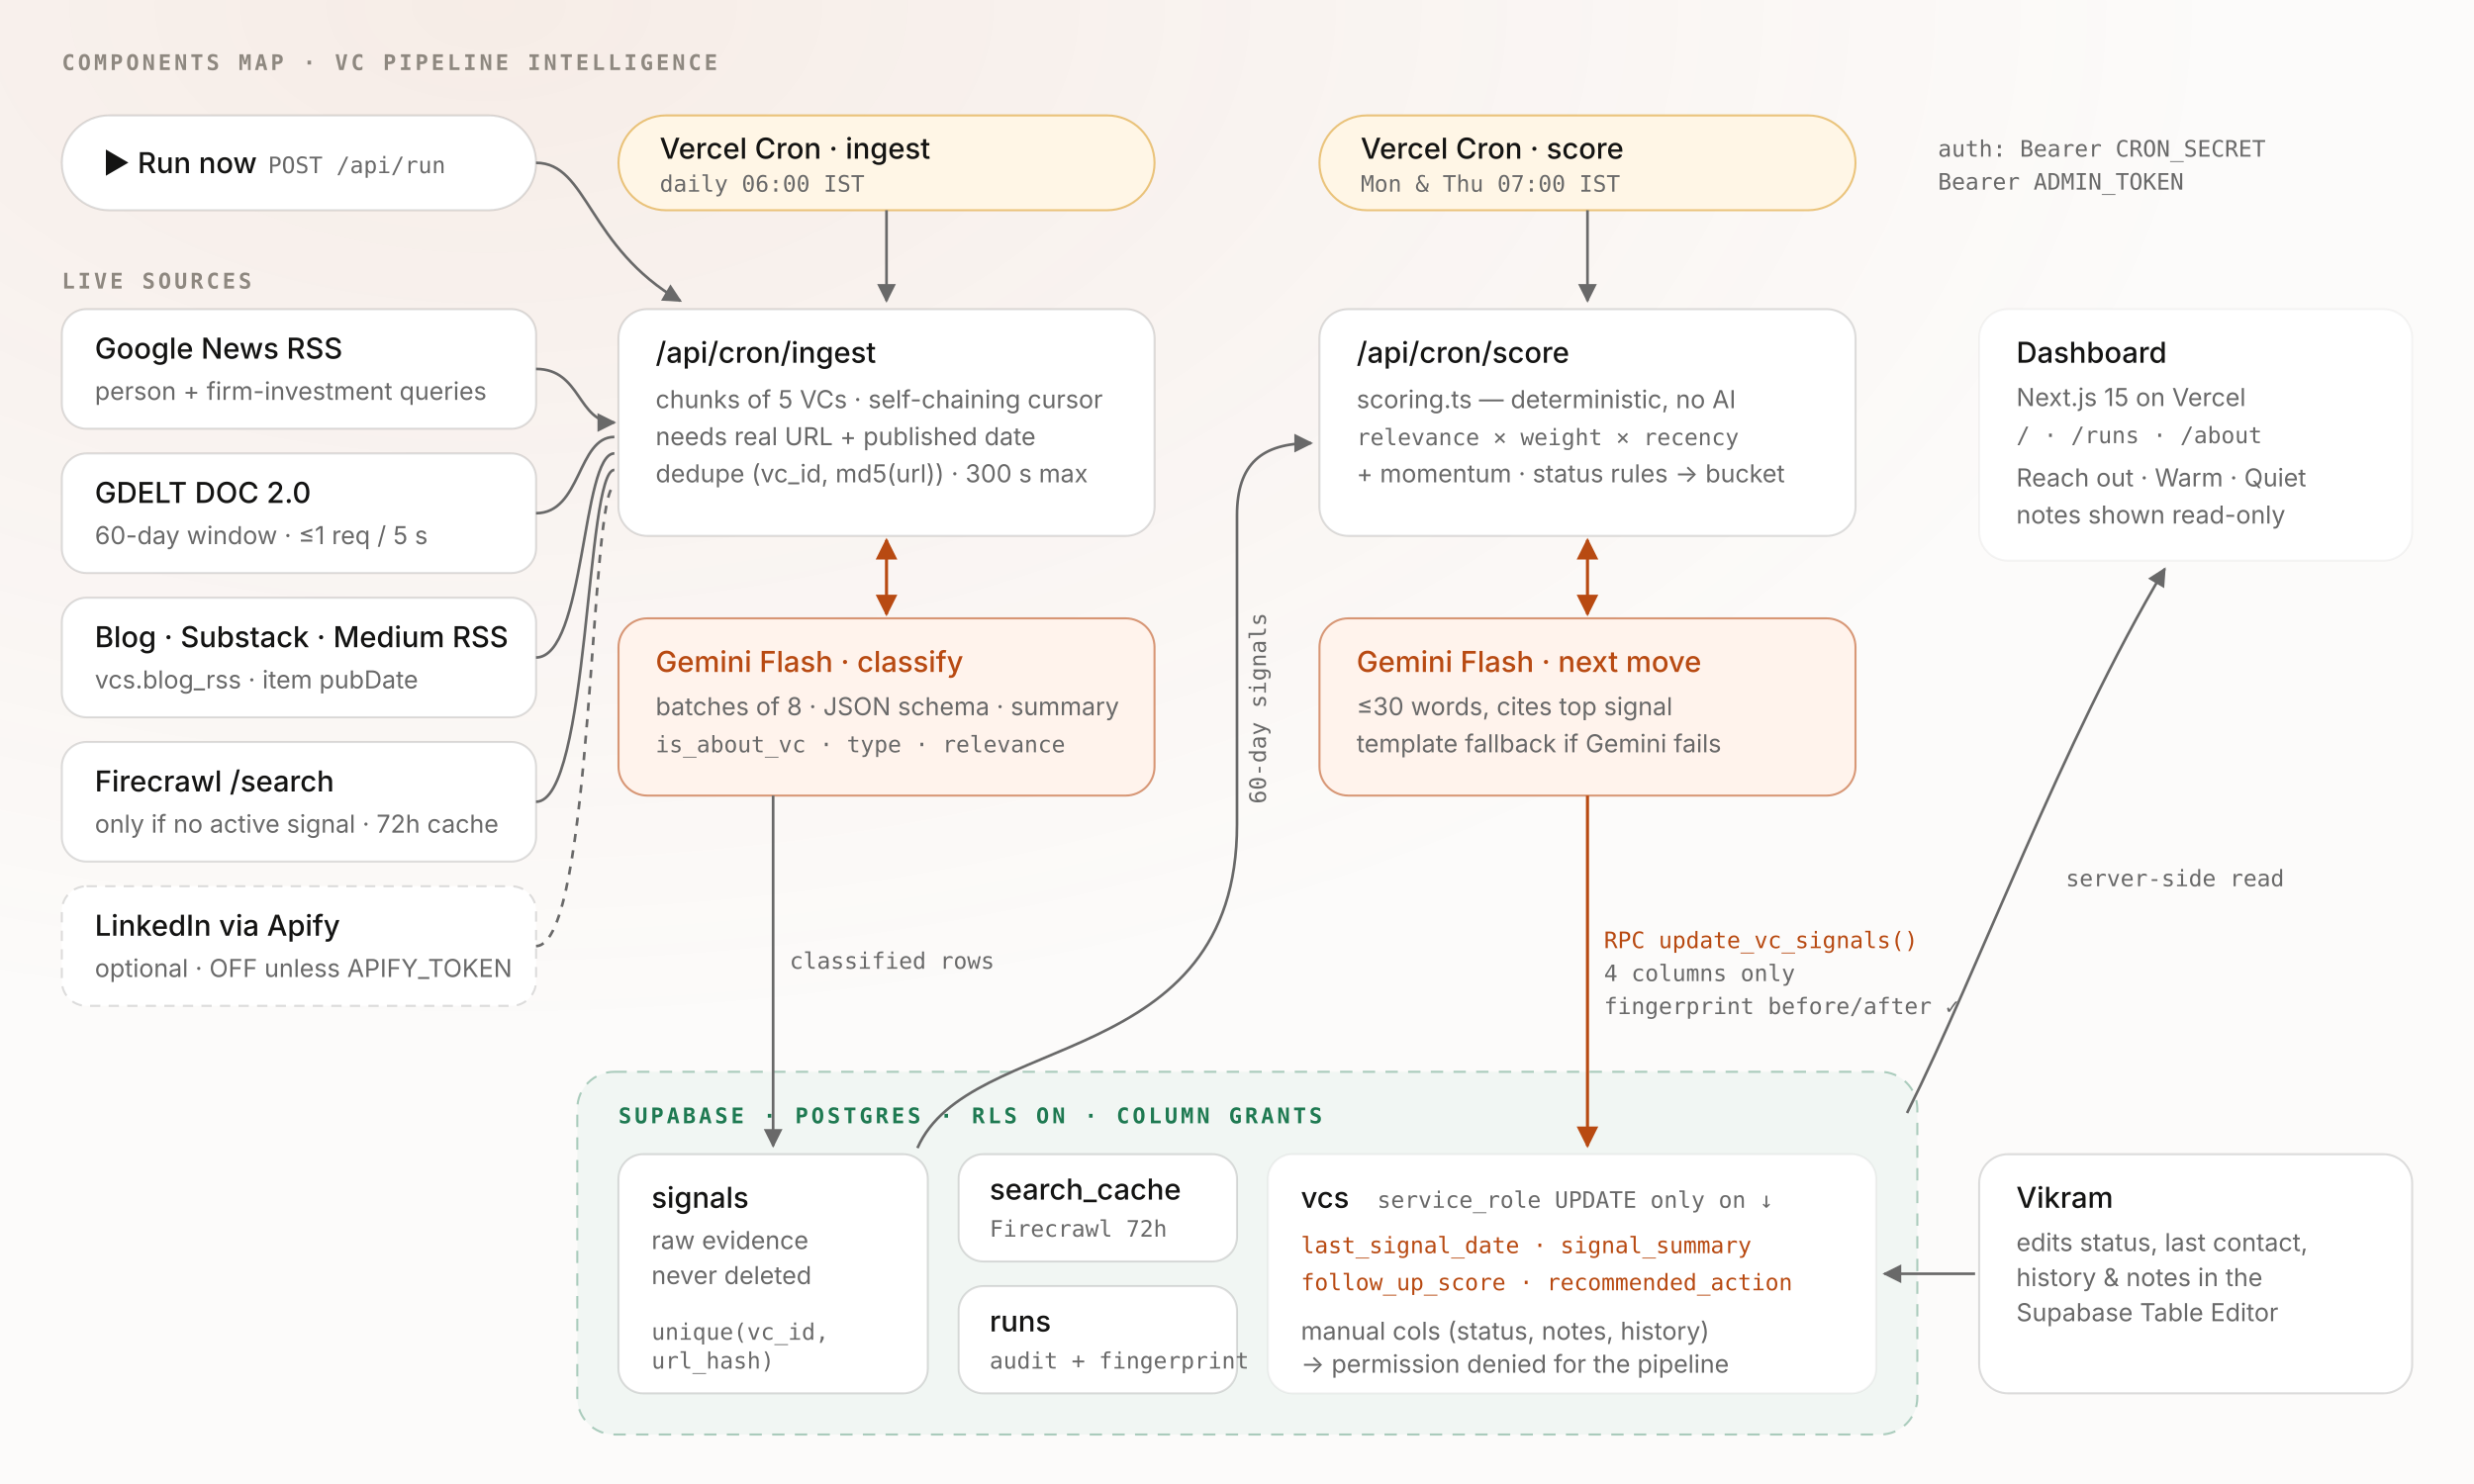
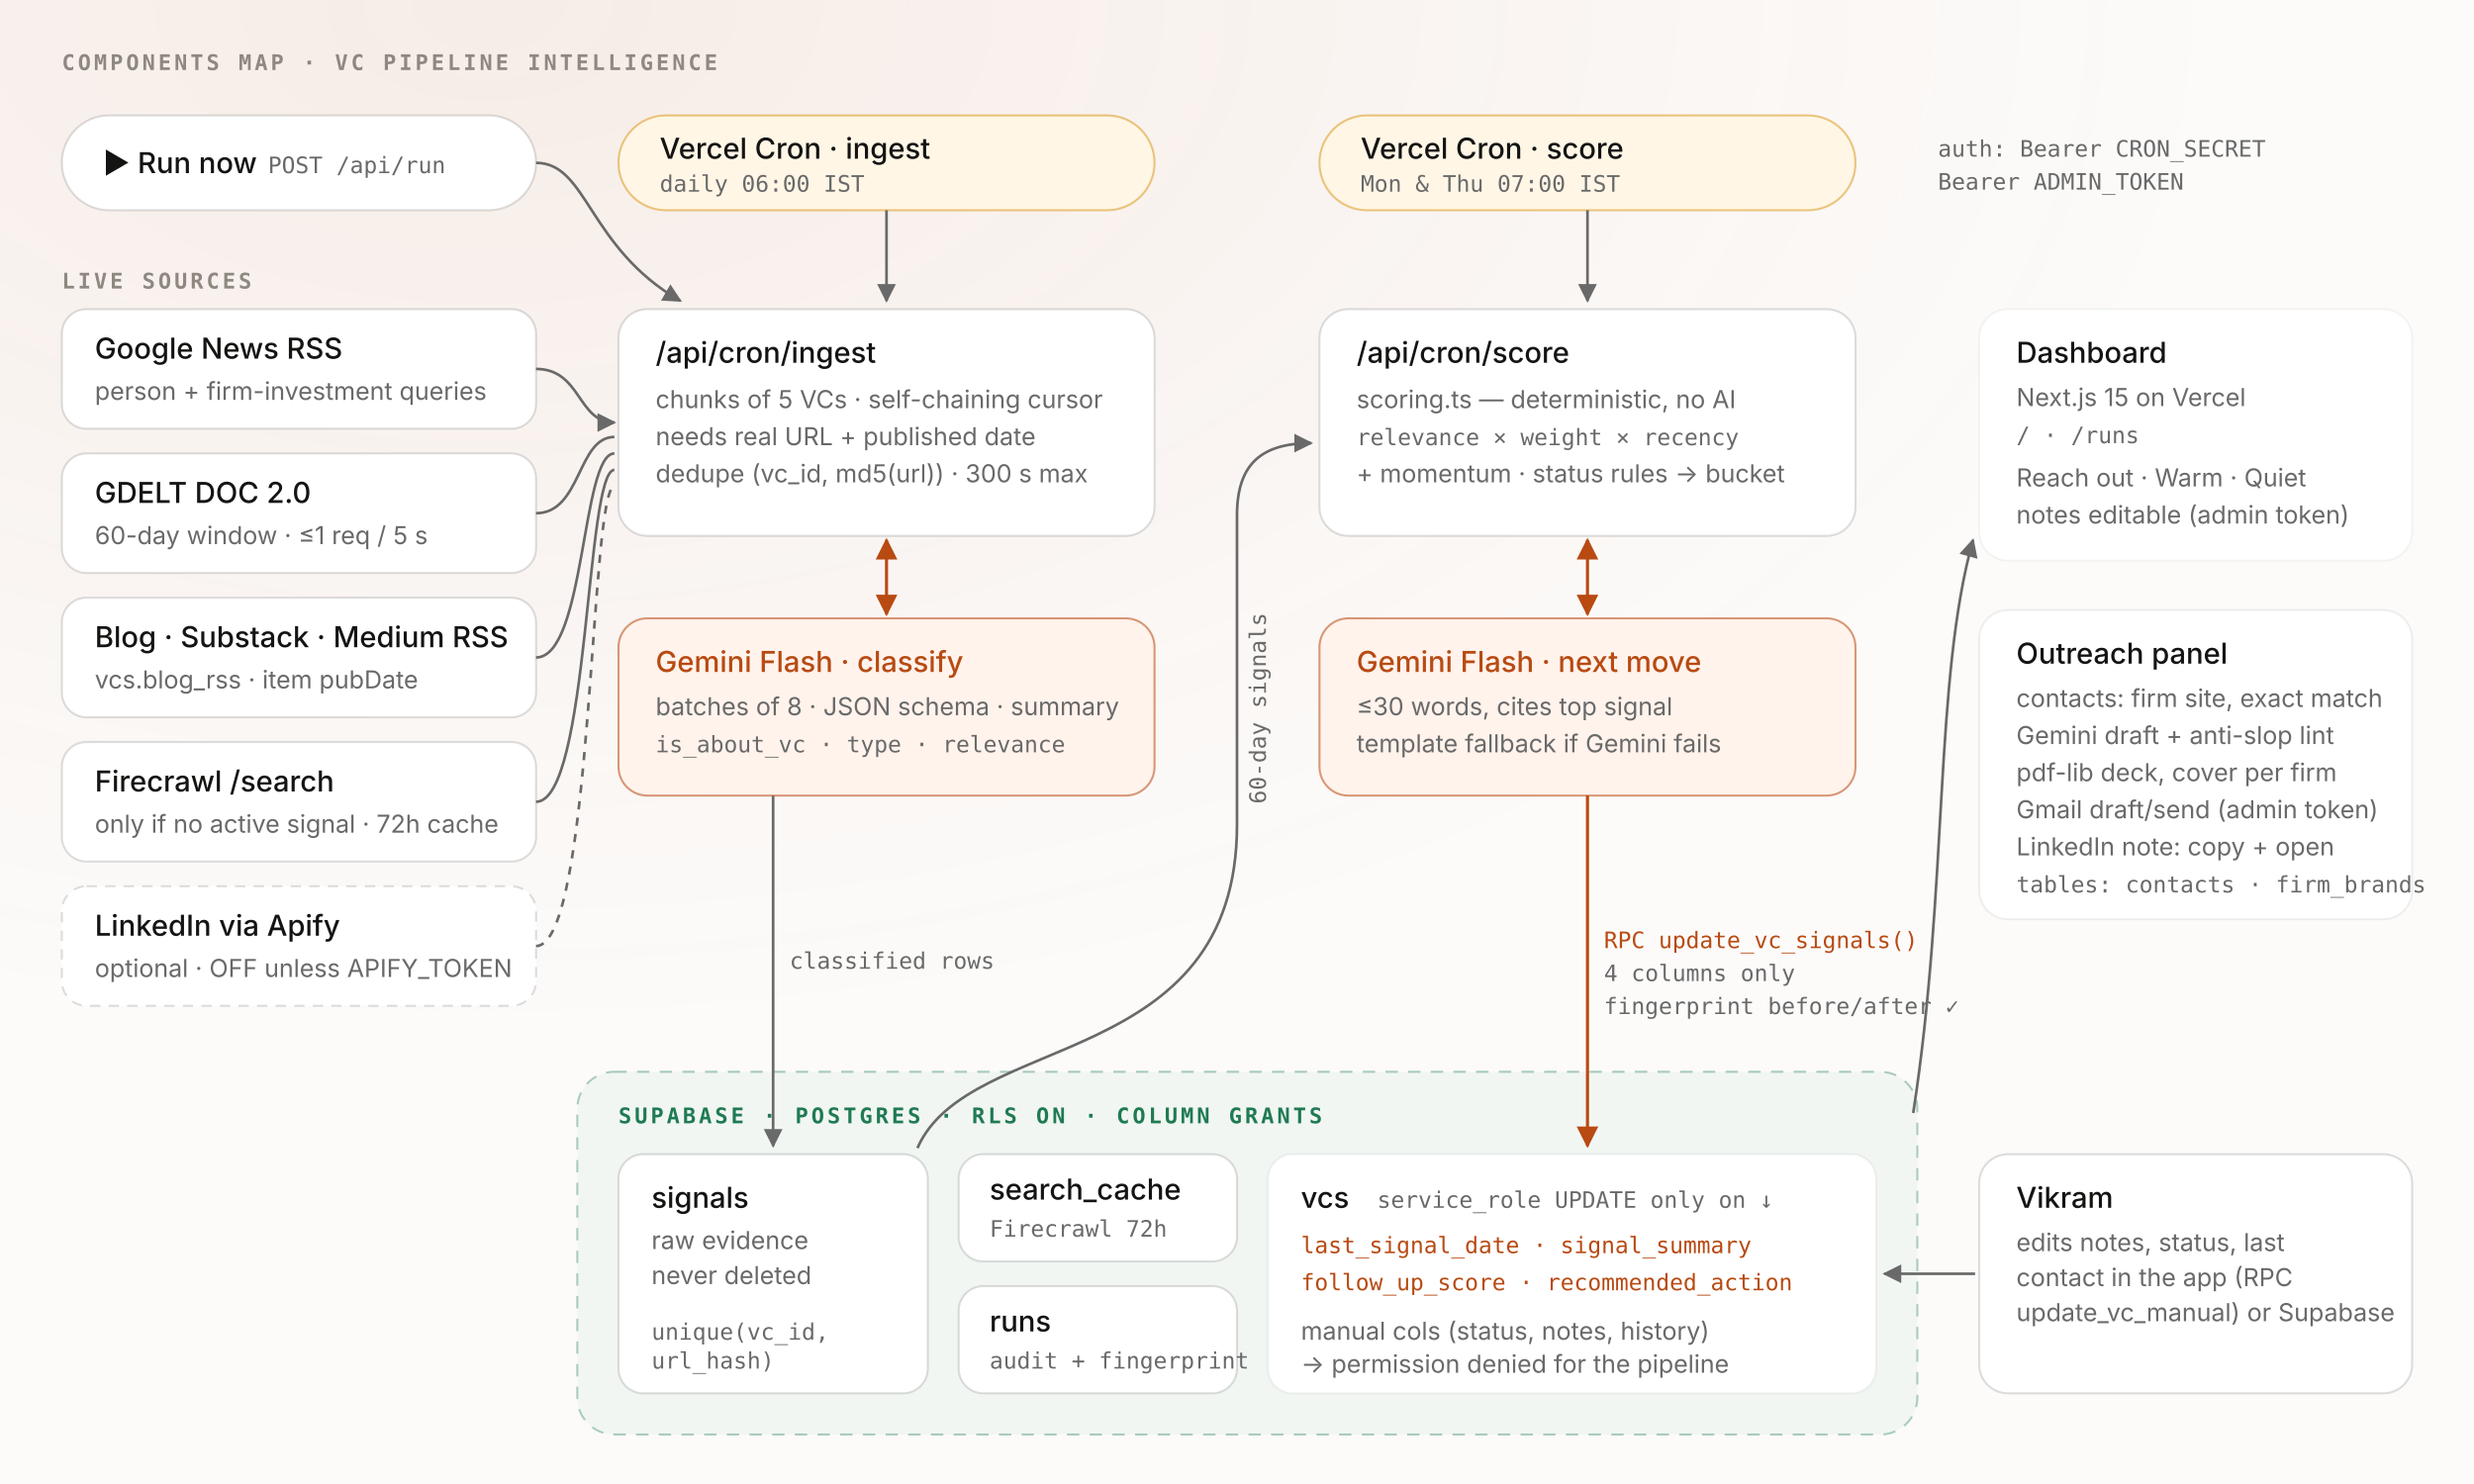
<svg xmlns="http://www.w3.org/2000/svg" viewBox="0 0 1200 720" width="1200" height="720" role="img" aria-labelledby="t d">
  <defs>
    <marker id="a" viewBox="0 0 10 10" refX="9" refY="5" markerWidth="7" markerHeight="7" orient="auto-start-reverse">
      <path d="M0 0 10 5 0 10z" fill="#696969" />
    </marker>
    <marker id="al" viewBox="0 0 10 10" refX="9" refY="5" markerWidth="7" markerHeight="7" orient="auto-start-reverse">
      <path d="M0 0 10 5 0 10z" fill="#B84A12" />
    </marker>
    <radialGradient id="glow" cx="20%" cy="0%" r="70%">
      <stop offset="0" stop-color="#B84A12" stop-opacity="0.08" />
      <stop offset="1" stop-color="#B84A12" stop-opacity="0" />
    </radialGradient>
    <style>
      .t{font:500 14px Inter,ui-sans-serif,system-ui,-apple-system,"Segoe UI",sans-serif;fill:#141413}
      .tl{font:500 14px Inter,ui-sans-serif,system-ui,-apple-system,"Segoe UI",sans-serif;fill:#B84A12}
      .s{font:12px Inter,ui-sans-serif,system-ui,-apple-system,"Segoe UI",sans-serif;fill:#696969}
      .m{font:11px ui-monospace,SFMono-Regular,Menlo,Consolas,monospace;fill:#696969}
      .ml{font:11px ui-monospace,SFMono-Regular,Menlo,Consolas,monospace;fill:#B84A12}
      .k{font:600 10.5px ui-monospace,SFMono-Regular,Menlo,Consolas,monospace;letter-spacing:.14em;fill:#8E8880}
      .kg{font:600 10.5px ui-monospace,SFMono-Regular,Menlo,Consolas,monospace;letter-spacing:.14em;fill:#1F7A52}
      .box{fill:#FFFFFF;stroke:rgba(20,20,19,.14)}
      .ai{fill:#FFF3EC;stroke:#B84A12;stroke-opacity:.55}
      .cron{fill:#FFF6E6;stroke:#D9930D;stroke-opacity:.5}
      .ln{fill:none;stroke:#696969;stroke-width:1.3}
      .lnl{fill:none;stroke:#B84A12;stroke-width:1.5}
    </style>
  </defs>
  <rect width="1200" height="720" fill="#FCFBFA" />
  <rect width="1200" height="720" fill="url(#glow)" />
  <text x="30" y="34" class="k">COMPONENTS MAP · VC PIPELINE INTELLIGENCE</text>
  <rect x="30" y="56" width="230" height="46" rx="23" class="box" />
  <text x="50" y="84" class="t">▶ Run now</text>
  <text x="130" y="84" class="m">POST /api/run</text>
  <rect x="300" y="56" width="260" height="46" rx="23" class="cron" />
  <text x="320" y="77" class="t">Vercel Cron · ingest</text>
  <text x="320" y="93" class="m">daily 06:00 IST</text>
  <rect x="640" y="56" width="260" height="46" rx="23" class="cron" />
  <text x="660" y="77" class="t">Vercel Cron · score</text>
  <text x="660" y="93" class="m">Mon &amp; Thu 07:00 IST</text>
  <path d="M430 102 V146" class="ln" marker-end="url(#a)" />
  <path d="M770 102 V146" class="ln" marker-end="url(#a)" />
  <path d="M260 79 C285 79 285 120 330 146" class="ln" marker-end="url(#a)" />
  <text x="940" y="76" class="m">auth: Bearer CRON_SECRET</text>
  <text x="940" y="92" class="m">      Bearer ADMIN_TOKEN</text>
  <text x="30" y="140" class="k">LIVE SOURCES</text>
  <rect x="30" y="150" width="230" height="58" rx="12" class="box" />
  <text x="46" y="174" class="t">Google News RSS</text>
  <text x="46" y="194" class="s">person + firm-investment queries</text>
  <rect x="30" y="220" width="230" height="58" rx="12" class="box" />
  <text x="46" y="244" class="t">GDELT DOC 2.0</text>
  <text x="46" y="264" class="s">60-day window · ≤1 req / 5 s</text>
  <rect x="30" y="290" width="230" height="58" rx="12" class="box" />
  <text x="46" y="314" class="t">Blog · Substack · Medium RSS</text>
  <text x="46" y="334" class="s">vcs.blog_rss · item pubDate</text>
  <rect x="30" y="360" width="230" height="58" rx="12" class="box" />
  <text x="46" y="384" class="t">Firecrawl /search</text>
  <text x="46" y="404" class="s">only if no active signal · 72h cache</text>
  <rect x="30" y="430" width="230" height="58" rx="12" class="box" stroke-dasharray="5 4" />
  <text x="46" y="454" class="t">LinkedIn via Apify</text>
  <text x="46" y="474" class="s">optional · OFF unless APIFY_TOKEN</text>
  <path d="M260 179 C282 179 280 205 298 205" class="ln" marker-end="url(#a)" />
  <path d="M260 249 C282 249 280 212 298 212" class="ln" />
  <path d="M260 319 C284 319 282 220 298 220" class="ln" />
  <path d="M260 389 C286 389 284 228 298 228" class="ln" />
  <path d="M260 459 C288 459 286 236 298 236" class="ln" stroke-dasharray="4 4" />
  <rect x="300" y="150" width="260" height="110" rx="14" class="box" />
  <text x="318" y="176" class="t">/api/cron/ingest</text>
  <text x="318" y="198" class="s">chunks of 5 VCs · self-chaining cursor</text>
  <text x="318" y="216" class="s">needs real URL + published date</text>
  <text x="318" y="234" class="s">dedupe (vc_id, md5(url)) · 300 s max</text>
  <rect x="300" y="300" width="260" height="86" rx="14" class="ai" />
  <text x="318" y="326" class="tl">Gemini Flash · classify</text>
  <text x="318" y="347" class="s">batches of 8 · JSON schema · summary</text>
  <text x="318" y="365" class="m">is_about_vc · type · relevance</text>
  <path d="M430 262 V298" class="lnl" marker-end="url(#al)" marker-start="url(#al)" />
  <rect x="640" y="150" width="260" height="110" rx="14" class="box" />
  <text x="658" y="176" class="t">/api/cron/score</text>
  <text x="658" y="198" class="s">scoring.ts — deterministic, no AI</text>
  <text x="658" y="216" class="m">relevance × weight × recency</text>
  <text x="658" y="234" class="s">+ momentum · status rules → bucket</text>
  <rect x="640" y="300" width="260" height="86" rx="14" class="ai" />
  <text x="658" y="326" class="tl">Gemini Flash · next move</text>
  <text x="658" y="347" class="s">≤30 words, cites top signal</text>
  <text x="658" y="365" class="s">template fallback if Gemini fails</text>
  <path d="M770 262 V298" class="lnl" marker-end="url(#al)" marker-start="url(#al)" />
  <rect x="280" y="520" width="650" height="176" rx="18" fill="#F1F6F3" stroke="#1F7A52" stroke-opacity=".35" stroke-dasharray="6 5" />
  <text x="300" y="545" class="kg">SUPABASE · POSTGRES · RLS ON · COLUMN GRANTS</text>
  <rect x="300" y="560" width="150" height="116" rx="12" class="box" />
  <text x="316" y="586" class="t">signals</text>
  <text x="316" y="606" class="s">raw evidence</text>
  <text x="316" y="623" class="s">never deleted</text>
  <text x="316" y="650" class="m">unique(vc_id,</text>
  <text x="316" y="664" class="m">  url_hash)</text>
  <rect x="465" y="560" width="135" height="52" rx="12" class="box" />
  <text x="480" y="582" class="t">search_cache</text>
  <text x="480" y="600" class="m">Firecrawl 72h</text>
  <rect x="465" y="624" width="135" height="52" rx="12" class="box" />
  <text x="480" y="646" class="t">runs</text>
  <text x="480" y="664" class="m">audit + fingerprint</text>
  <rect x="615" y="560" width="295" height="116" rx="12" class="box" stroke="#B84A12" stroke-opacity=".35" />
  <text x="631" y="586" class="t">vcs</text>
  <text x="668" y="586" class="m">service_role UPDATE only on ↓</text>
  <text x="631" y="608" class="ml">last_signal_date · signal_summary</text>
  <text x="631" y="626" class="ml">follow_up_score · recommended_action</text>
  <text x="631" y="650" class="s">manual cols (status, notes, history)</text>
  <text x="631" y="666" class="s">→ permission denied for the pipeline</text>
  <path d="M375 386 V556" class="ln" marker-end="url(#a)" />
  <text x="383" y="470" class="m">classified rows</text>
  <path d="M445 557 C 470 500, 600 520, 600 400 L 600 250 C 600 225, 612 215, 636 215" class="ln" marker-end="url(#a)" />
  <text x="614" y="390" class="m" transform="rotate(-90 614 390)">60-day signals</text>
  <path d="M770 386 V556" class="lnl" marker-end="url(#al)" />
  <text x="778" y="460" class="ml">RPC update_vc_signals()</text>
  <text x="778" y="476" class="m">4 columns only</text>
  <text x="778" y="492" class="m">fingerprint before/after ✓</text>
  <rect x="960" y="150" width="210" height="122" rx="14" class="box" stroke="#B84A12" stroke-opacity=".3" />
  <text x="978" y="176" class="t">Dashboard</text>
  <text x="978" y="197" class="s">Next.js 15 on Vercel</text>
-   <text x="978" y="215" class="m">/  ·  /runs  ·  /about</text>
+   <text x="978" y="215" class="m">/  ·  /runs</text>
  <text x="978" y="236" class="s">Reach out · Warm · Quiet</text>
-   <text x="978" y="254" class="s">notes shown read-only</text>
-   <path d="M925 540 C 960 470, 1000 360, 1050 276" class="ln" marker-end="url(#a)" />
-   <text x="1002" y="430" class="m">server-side read</text>
+   <text x="978" y="254" class="s">notes editable (admin token)</text>
+   <path d="M928 540 C 945 430, 938 330, 957 262" class="ln" marker-end="url(#a)" />
+   <rect x="960" y="296" width="210" height="150" rx="14" class="box" stroke="#3860BE" stroke-opacity=".45" />
+   <text x="978" y="322" class="t">Outreach panel</text>
+   <text x="978" y="343" class="s">contacts: firm site, exact match</text>
+   <text x="978" y="361" class="s">Gemini draft + anti-slop lint</text>
+   <text x="978" y="379" class="s">pdf-lib deck, cover per firm</text>
+   <text x="978" y="397" class="s">Gmail draft/send (admin token)</text>
+   <text x="978" y="415" class="s">LinkedIn note: copy + open</text>
+   <text x="978" y="433" class="m">tables: contacts · firm_brands</text>
  <rect x="960" y="560" width="210" height="116" rx="14" class="box" />
  <text x="978" y="586" class="t">Vikram</text>
-   <text x="978" y="607" class="s">edits status, last contact,</text>
-   <text x="978" y="624" class="s">history &amp; notes in the</text>
-   <text x="978" y="641" class="s">Supabase Table Editor</text>
+   <text x="978" y="607" class="s">edits notes, status, last</text>
+   <text x="978" y="624" class="s">contact in the app (RPC</text>
+   <text x="978" y="641" class="s">update_vc_manual) or Supabase</text>
  <path d="M958 618 H914" class="ln" marker-end="url(#a)" />
</svg>
